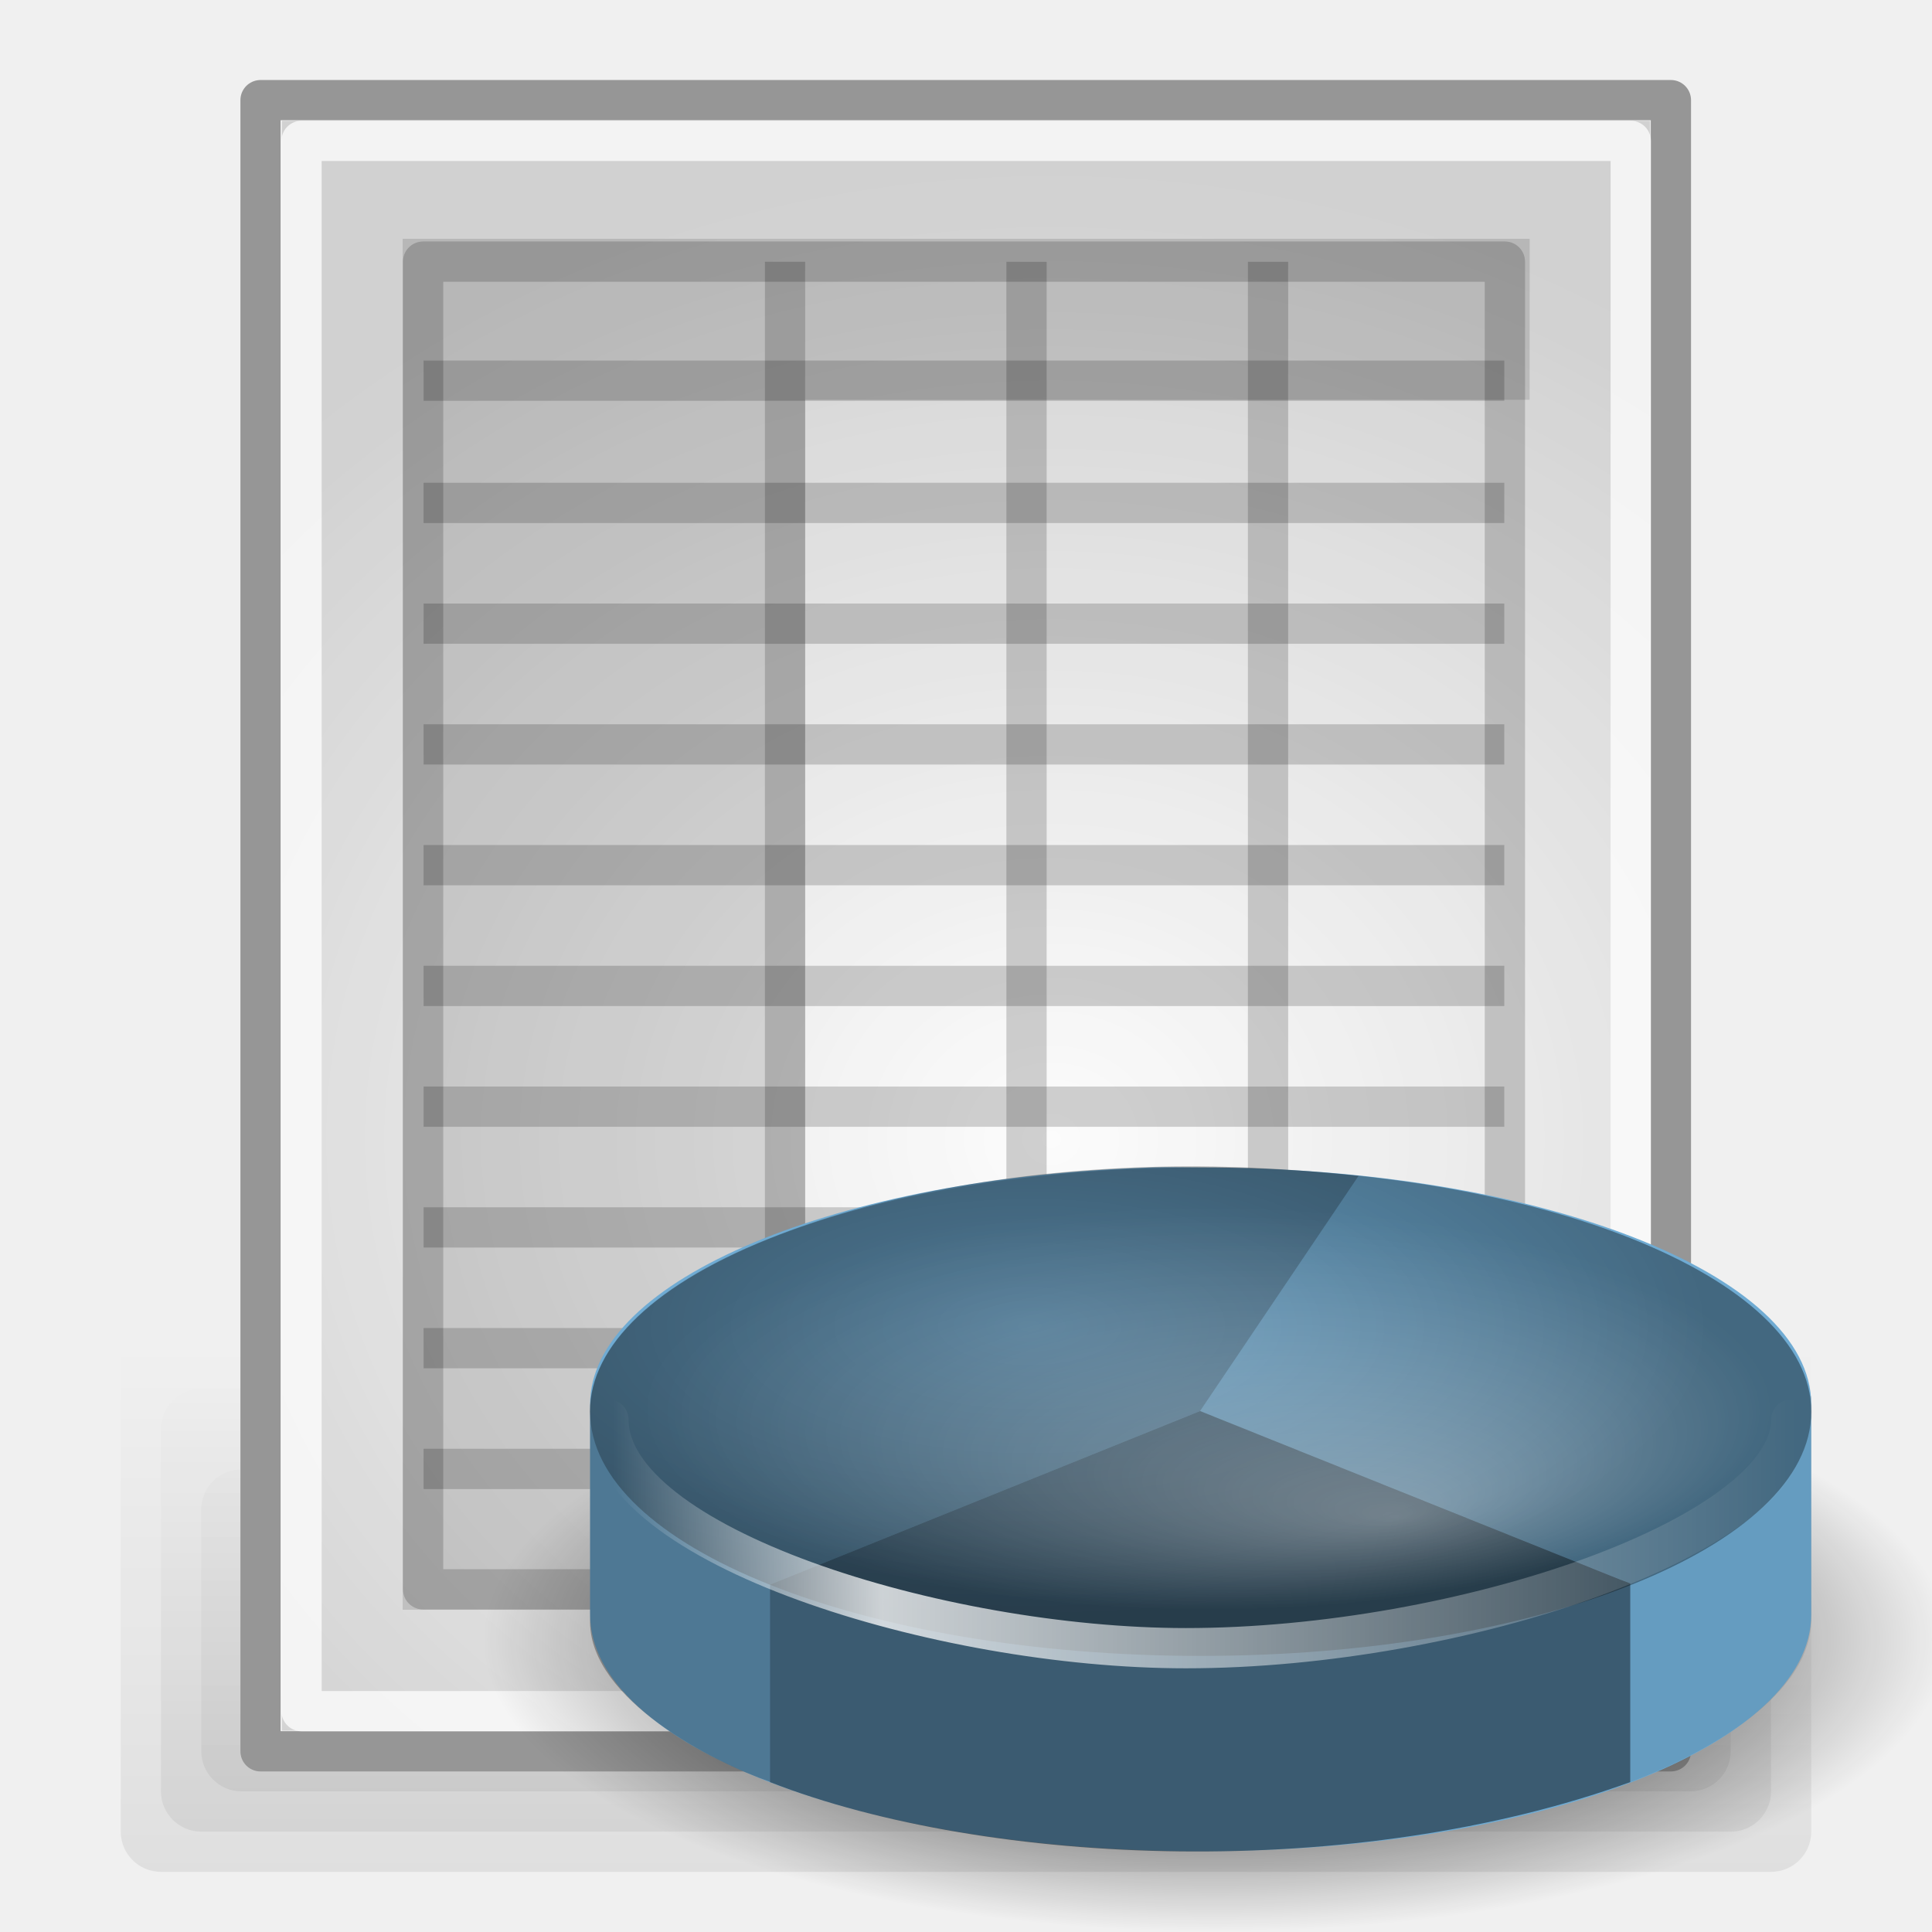
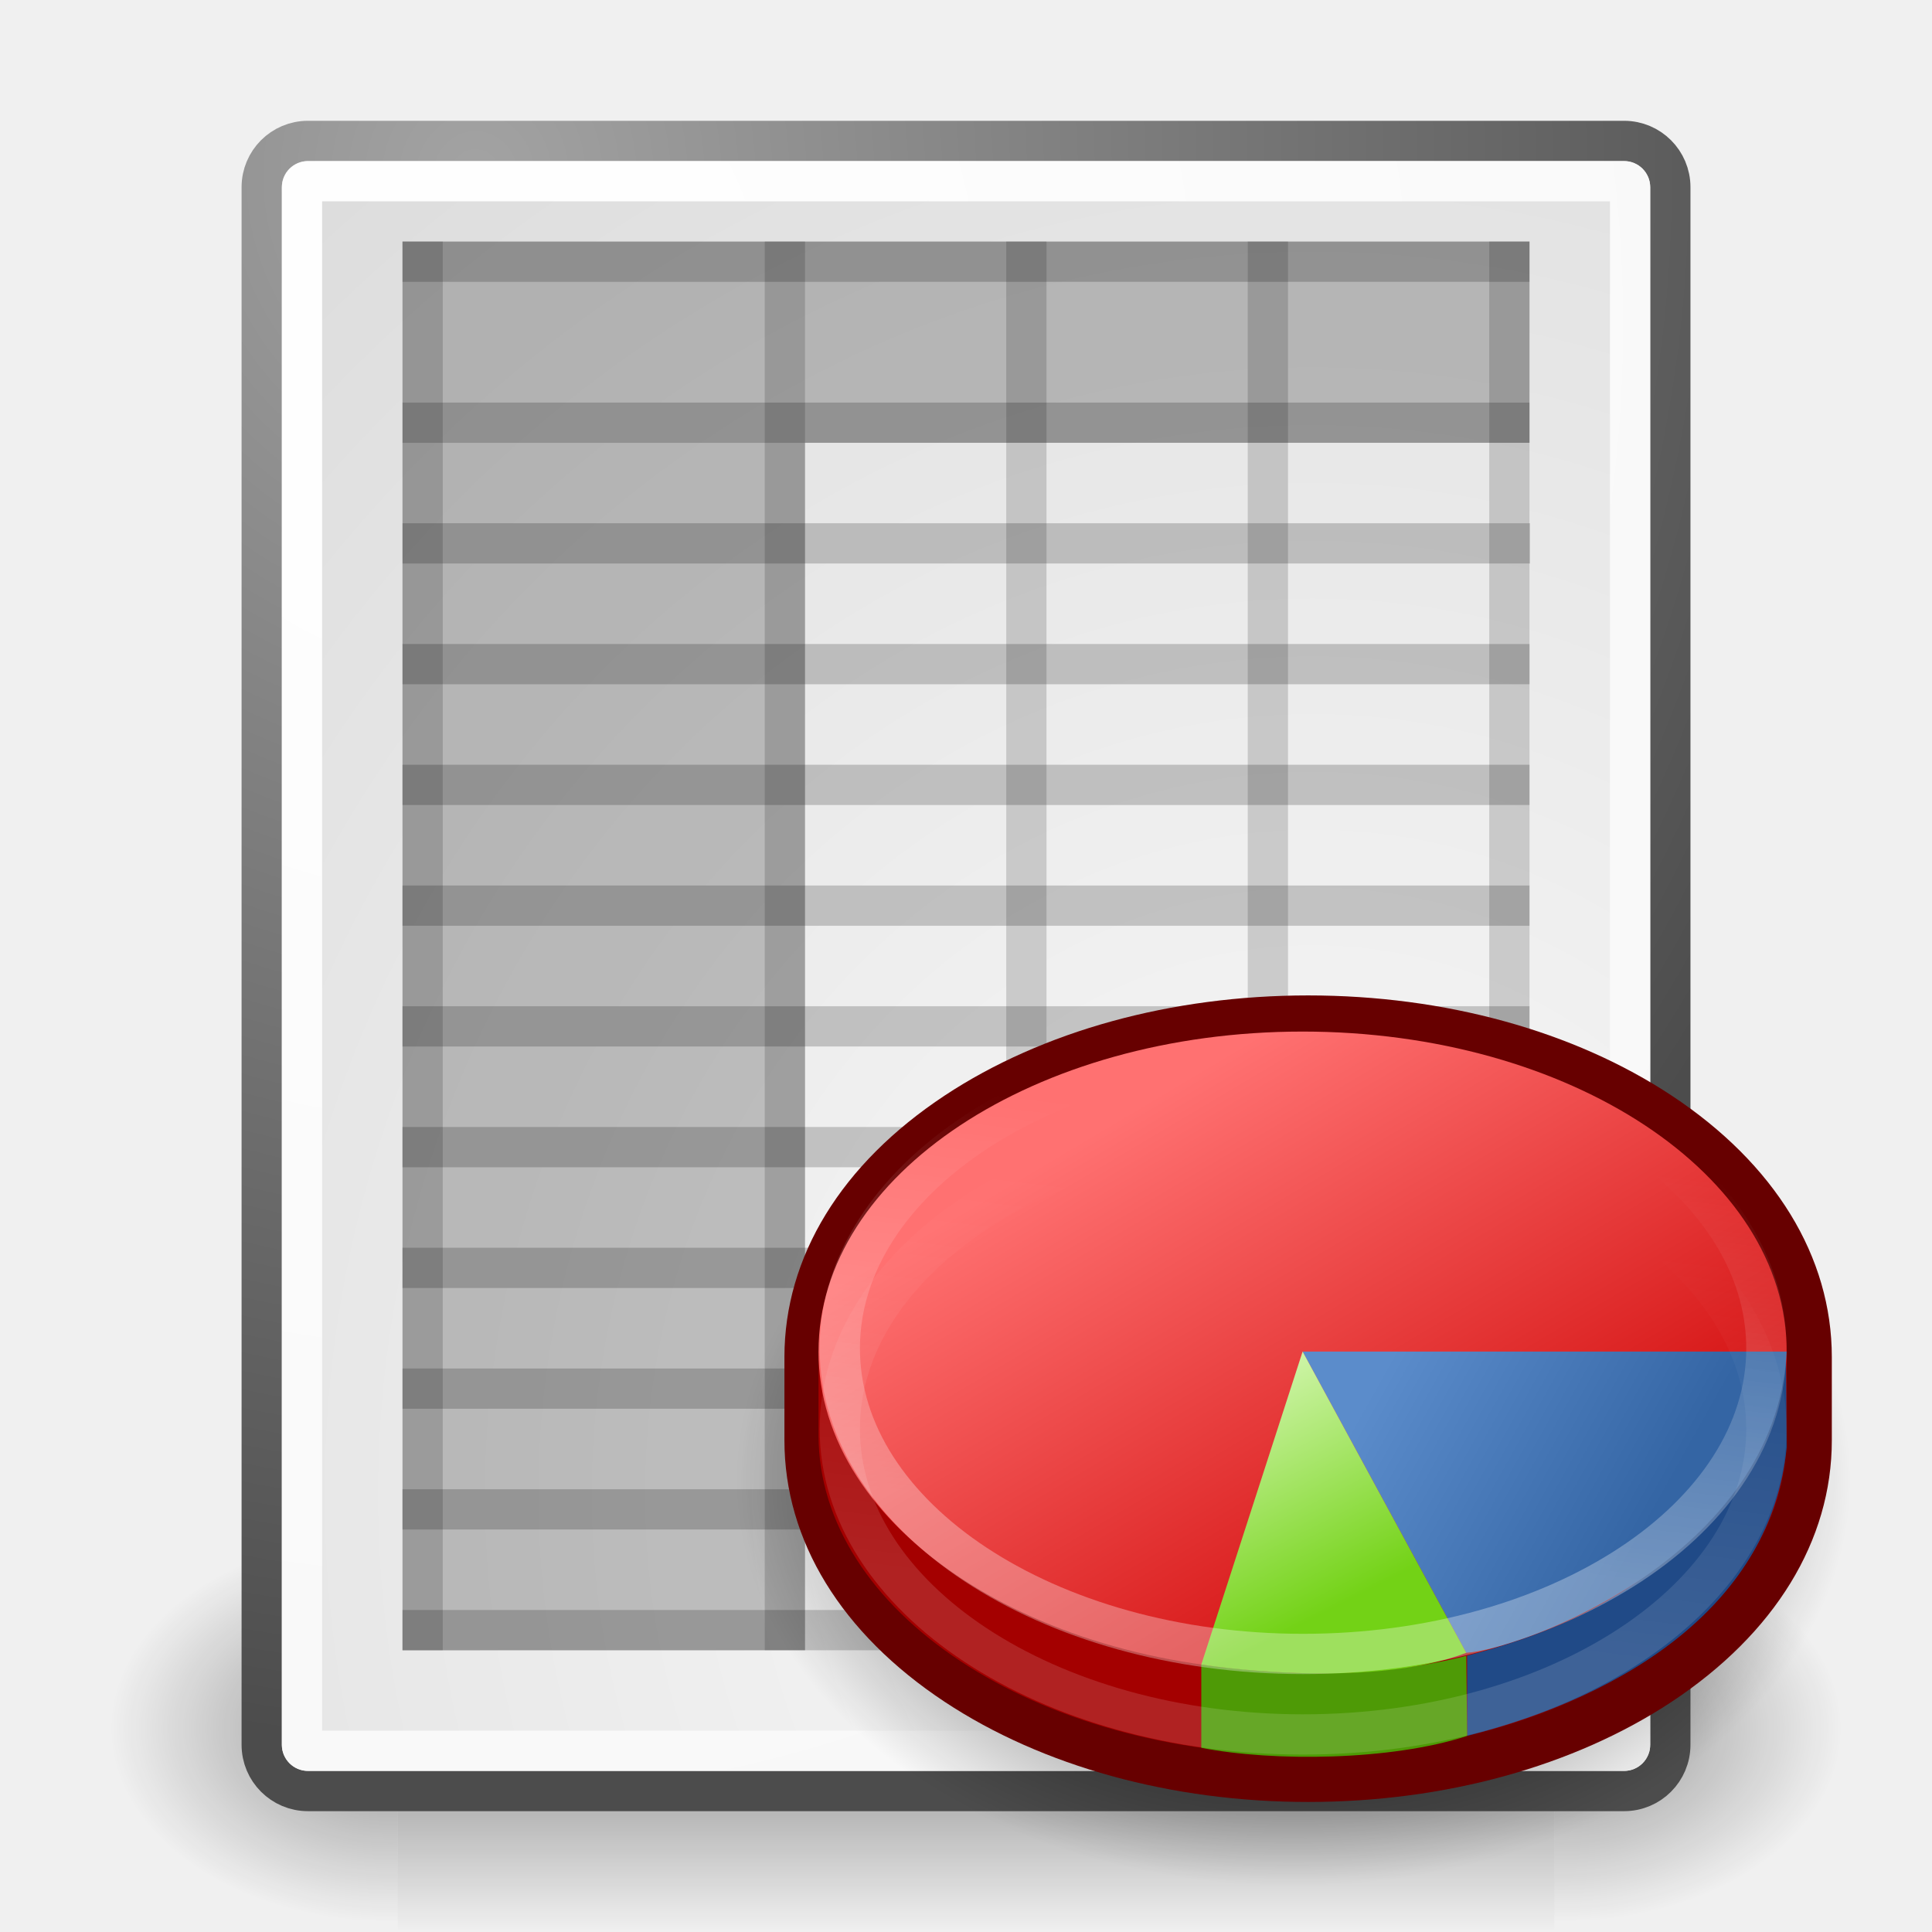
- <svg xmlns="http://www.w3.org/2000/svg" xmlns:xlink="http://www.w3.org/1999/xlink" width="48px" height="48px" id="svg1371">
-   <defs id="defs1373">
-     <linearGradient id="linearGradient2561">
-       <stop style="stop-color:#000000;stop-opacity:1;" offset="0" id="stop2563" />
-       <stop style="stop-color:#000000;stop-opacity:0;" offset="1" id="stop2565" />
+ <svg xmlns="http://www.w3.org/2000/svg" xmlns:xlink="http://www.w3.org/1999/xlink" id="svg13684" height="48px" width="48px">
+   <defs id="defs3">
+     <radialGradient xlink:href="#linearGradient5060" id="radialGradient6719" gradientUnits="userSpaceOnUse" gradientTransform="matrix(-2.774389,0,0,1.969706,112.7623,-872.8854)" cx="605.714" cy="486.648" fx="605.714" fy="486.648" r="117.143" />
+     <linearGradient id="linearGradient5060">
+       <stop style="stop-color:black;stop-opacity:1;" offset="0" id="stop5062" />
+       <stop style="stop-color:black;stop-opacity:0;" offset="1" id="stop5064" />
    </linearGradient>
-     <linearGradient id="linearGradient2258">
-       <stop style="stop-color:#000000;stop-opacity:0" offset="0" id="stop2260" />
-       <stop style="stop-color:#000000;stop-opacity:0.223" offset="1" id="stop2262" />
+     <radialGradient xlink:href="#linearGradient5060" id="radialGradient6717" gradientUnits="userSpaceOnUse" gradientTransform="matrix(2.774389,0,0,1.969706,-1891.633,-872.8854)" cx="605.714" cy="486.648" fx="605.714" fy="486.648" r="117.143" />
+     <linearGradient id="linearGradient5048">
+       <stop style="stop-color:black;stop-opacity:0;" offset="0" id="stop5050" />
+       <stop id="stop5056" offset="0.5" style="stop-color:black;stop-opacity:1;" />
+       <stop style="stop-color:black;stop-opacity:0;" offset="1" id="stop5052" />
    </linearGradient>
-     <radialGradient xlink:href="#linearGradient2561" id="radialGradient2567" cx="24.749" cy="43.227" fx="24.749" fy="43.227" r="23.6" gradientTransform="matrix(1,0,0,0.146067,1.515715e-16,36.91297)" gradientUnits="userSpaceOnUse" />
-     <radialGradient xlink:href="#linearGradient2258" id="radialGradient2205" cx="22.534" cy="24.635" fx="22.534" fy="24.635" r="17" gradientTransform="matrix(1.606193,1.757924e-16,-1.550085e-16,1.416292,-10.07254,-6.587365)" gradientUnits="userSpaceOnUse" />
-     <radialGradient gradientUnits="userSpaceOnUse" gradientTransform="matrix(1,0,0,0.146067,1.515715e-16,36.91297)" r="23.6" fy="43.227" fx="24.749" cy="43.227" cx="24.749" id="radialGradient1422" xlink:href="#linearGradient2561" />
-     <linearGradient id="linearGradient3135">
-       <stop id="stop3137" offset="0" style="stop-color:#000000;stop-opacity:1;" />
-       <stop id="stop3139" offset="1" style="stop-color:#000000;stop-opacity:0;" />
+     <linearGradient xlink:href="#linearGradient5048" id="linearGradient6715" gradientUnits="userSpaceOnUse" gradientTransform="matrix(2.774389,0,0,1.969706,-1892.179,-872.8854)" x1="302.857" y1="366.648" x2="302.857" y2="609.505" />
+     <linearGradient xlink:href="#linearGradient6687" id="linearGradient6746" gradientUnits="userSpaceOnUse" x1="-20.75" y1="29" x2="-19.5" y2="18.75" />
+     <linearGradient id="linearGradient6687">
+       <stop style="stop-color:#ffffff;stop-opacity:1;" offset="0" id="stop6689" />
+       <stop style="stop-color:#ffffff;stop-opacity:0;" offset="1" id="stop6691" />
    </linearGradient>
-     <linearGradient id="linearGradient2221">
-       <stop id="stop2223" offset="0" style="stop-color:#000000;stop-opacity:0" />
-       <stop id="stop2225" offset="1" style="stop-color:#000000;stop-opacity:0.335" />
+     <linearGradient xlink:href="#linearGradient6687" id="linearGradient6744" gradientUnits="userSpaceOnUse" x1="-20.75" y1="29" x2="-19.5" y2="18.75" />
+     <linearGradient id="linearGradient6719">
+       <stop style="stop-color:#73d216;stop-opacity:1;" offset="0" id="stop6721" />
+       <stop style="stop-color:#d5f7b3;stop-opacity:1;" offset="1" id="stop6723" />
    </linearGradient>
-     <linearGradient id="linearGradient2231">
-       <stop id="stop2233" offset="0" style="stop-color:#ffffff;stop-opacity:0.429" />
-       <stop id="stop2235" offset="1" style="stop-color:#ffffff;stop-opacity:0;" />
+     <linearGradient xlink:href="#linearGradient6719" id="linearGradient6742" gradientUnits="userSpaceOnUse" x1="-17.863" y1="30.828" x2="-20.822" y2="25.015" />
+     <linearGradient id="linearGradient6711">
+       <stop style="stop-color:#5b8ccb;stop-opacity:1;" offset="0" id="stop6713" />
+       <stop style="stop-color:#3465a4;stop-opacity:1;" offset="1" id="stop6715" />
    </linearGradient>
-     <linearGradient id="linearGradient2240">
-       <stop id="stop2242" offset="0" style="stop-color:#ffffff;stop-opacity:0;" />
-       <stop style="stop-color:#ffffff;stop-opacity:0.768;" offset="0.227" id="stop2248" />
-       <stop id="stop2244" offset="1" style="stop-color:#ffffff;stop-opacity:0;" />
+     <linearGradient xlink:href="#linearGradient6711" id="linearGradient6740" gradientUnits="userSpaceOnUse" x1="-16.387" y1="24.454" x2="-9.735" y2="28.196" />
+     <linearGradient id="linearGradient6699">
+       <stop style="stop-color:#ff7171;stop-opacity:1;" offset="0" id="stop6701" />
+       <stop style="stop-color:#cc0000;stop-opacity:1;" offset="1" id="stop6703" />
    </linearGradient>
-     <radialGradient xlink:href="#linearGradient3135" id="radialGradient1566" gradientUnits="userSpaceOnUse" gradientTransform="matrix(1,0,0,0.371134,0,25.07603)" cx="30.312" cy="39.875" fx="30.312" fy="39.875" r="18.188" />
-     <radialGradient xlink:href="#linearGradient2221" id="radialGradient1587" gradientUnits="userSpaceOnUse" gradientTransform="matrix(1.115483,-1.473742e-15,6.22242e-16,0.45951,-9.094268,15.83388)" cx="78.092" cy="21.263" fx="78.092" fy="21.263" r="22.25" />
-     <radialGradient xlink:href="#linearGradient2231" id="radialGradient1589" gradientUnits="userSpaceOnUse" gradientTransform="matrix(1,0,0,0.307692,-1.412931e-15,24.31731)" cx="30.75" cy="35.125" fx="34.551" fy="41.273" r="11.375" />
-     <linearGradient xlink:href="#linearGradient2240" id="linearGradient1591" gradientUnits="userSpaceOnUse" x1="15.243" y1="39.901" x2="44.627" y2="39.901" />
-     <linearGradient gradientUnits="userSpaceOnUse" y2="54.051" x2="5.201" y1="70.32" x1="5.201" id="linearGradient2204" xlink:href="#linearGradient2198" />
-     <radialGradient gradientUnits="userSpaceOnUse" gradientTransform="matrix(1.606193,1.757924e-16,-1.550085e-16,1.416292,-10.07254,-6.587365)" r="17" fy="24.635" fx="22.534" cy="24.635" cx="22.534" id="radialGradient2263" xlink:href="#linearGradient2258" />
-     <linearGradient id="linearGradient2198">
-       <stop id="stop2200" offset="0" style="stop-color:#000000;stop-opacity:1;" />
-       <stop id="stop2202" offset="1" style="stop-color:#000000;stop-opacity:0;" />
+     <linearGradient xlink:href="#linearGradient6699" id="linearGradient6738" gradientUnits="userSpaceOnUse" x1="-22.976" y1="18.516" x2="-14.36" y2="33.016" />
+     <linearGradient id="linearGradient4542">
+       <stop style="stop-color:#000000;stop-opacity:1;" offset="0" id="stop4544" />
+       <stop style="stop-color:#000000;stop-opacity:0;" offset="1" id="stop4546" />
    </linearGradient>
-     <linearGradient xlink:href="#linearGradient2198" id="linearGradient2296" gradientUnits="userSpaceOnUse" x1="5.201" y1="70.32" x2="5.201" y2="54.051" />
-     <linearGradient xlink:href="#linearGradient2198" id="linearGradient2298" gradientUnits="userSpaceOnUse" x1="5.201" y1="70.32" x2="5.201" y2="54.051" />
-     <linearGradient xlink:href="#linearGradient2198" id="linearGradient2300" gradientUnits="userSpaceOnUse" x1="5.201" y1="70.32" x2="5.201" y2="54.051" />
-     <radialGradient xlink:href="#linearGradient2258" id="radialGradient2302" gradientUnits="userSpaceOnUse" gradientTransform="matrix(1.606193,0,0,1.416292,-10.07254,-6.587365)" cx="22.534" cy="24.635" fx="22.534" fy="24.635" r="17" />
-     <linearGradient xlink:href="#linearGradient2198" id="linearGradient2326" gradientUnits="userSpaceOnUse" x1="5.201" y1="70.32" x2="5.201" y2="54.051" />
-     <linearGradient xlink:href="#linearGradient2198" id="linearGradient2328" gradientUnits="userSpaceOnUse" x1="5.201" y1="70.32" x2="5.201" y2="54.051" />
-     <linearGradient xlink:href="#linearGradient2198" id="linearGradient2330" gradientUnits="userSpaceOnUse" x1="5.201" y1="70.32" x2="5.201" y2="54.051" />
-     <linearGradient xlink:href="#linearGradient2198" id="linearGradient2332" gradientUnits="userSpaceOnUse" x1="5.201" y1="70.32" x2="5.201" y2="54.051" />
-     <linearGradient xlink:href="#linearGradient2198" id="linearGradient2339" gradientUnits="userSpaceOnUse" x1="5.201" y1="70.32" x2="5.201" y2="54.051" />
-     <linearGradient xlink:href="#linearGradient2198" id="linearGradient2341" gradientUnits="userSpaceOnUse" x1="5.201" y1="70.32" x2="5.201" y2="54.051" />
-     <linearGradient xlink:href="#linearGradient2198" id="linearGradient2343" gradientUnits="userSpaceOnUse" x1="5.201" y1="70.32" x2="5.201" y2="54.051" />
-     <linearGradient xlink:href="#linearGradient2198" id="linearGradient2345" gradientUnits="userSpaceOnUse" x1="5.201" y1="70.32" x2="5.201" y2="54.051" />
+     <radialGradient xlink:href="#linearGradient4542" id="radialGradient4548" cx="24.307" cy="42.078" fx="24.307" fy="42.078" r="15.822" gradientTransform="matrix(1,0,0,0.284916,-2.846681e-15,30.08928)" gradientUnits="userSpaceOnUse" />
+     <linearGradient id="linearGradient2456">
+       <stop style="stop-color:#000000;stop-opacity:1;" offset="0" id="stop2458" />
+       <stop style="stop-color:#000000;stop-opacity:0;" offset="1" id="stop2460" />
+     </linearGradient>
+     <linearGradient id="linearGradient269">
+       <stop id="stop270" offset="0" style="stop-color:#a3a3a3;stop-opacity:1;" />
+       <stop id="stop271" offset="1" style="stop-color:#4c4c4c;stop-opacity:1;" />
+     </linearGradient>
+     <radialGradient xlink:href="#linearGradient269" id="radialGradient15656" gradientUnits="userSpaceOnUse" gradientTransform="matrix(0.971646,0,0,1.034707,3.240408,0.495684)" cx="8.824" cy="3.756" fx="8.824" fy="3.756" r="37.752" />
+     <linearGradient id="linearGradient259">
+       <stop id="stop260" offset="0" style="stop-color:#fafafa;stop-opacity:1;" />
+       <stop id="stop261" offset="1" style="stop-color:#bbbbbb;stop-opacity:1;" />
+     </linearGradient>
+     <radialGradient xlink:href="#linearGradient259" id="radialGradient15658" gradientUnits="userSpaceOnUse" gradientTransform="matrix(0.963839,0,0,1.043088,-0.124825,-0.15197)" cx="33.967" cy="35.737" fx="33.967" fy="35.737" r="86.708" />
+     <linearGradient id="linearGradient15662">
+       <stop id="stop15664" offset="0" style="stop-color:#ffffff;stop-opacity:1;" />
+       <stop id="stop15666" offset="1" style="stop-color:#f8f8f8;stop-opacity:1;" />
+     </linearGradient>
+     <radialGradient xlink:href="#linearGradient15662" id="radialGradient15668" gradientUnits="userSpaceOnUse" gradientTransform="matrix(0.974777,0,0,1.034091,3.161873,0.559274)" cx="8.144" cy="7.268" fx="8.144" fy="7.268" r="38.159" />
+     <linearGradient y2="99.298" x2="118.302" y1="82.094" x1="97.241" gradientUnits="userSpaceOnUse" id="aigrd13">
+       <stop id="stop12995" style="stop-color:#E8F066" offset="0" />
+       <stop id="stop12997" style="stop-color:#949941" offset="1" />
+     </linearGradient>
+     <linearGradient y2="100.653" x2="115.517" y1="89.11" x1="90.831" gradientUnits="userSpaceOnUse" id="aigrd12">
+       <stop id="stop12988" style="stop-color:#E8F066" offset="0" />
+       <stop id="stop12990" style="stop-color:#777A34" offset="1" />
+     </linearGradient>
+     <linearGradient y2="92.612" x2="124.82" y1="75.11" x1="105.092" gradientUnits="userSpaceOnUse" id="aigrd11">
+       <stop id="stop12981" style="stop-color:#3FA6CC" offset="0" />
+       <stop id="stop12983" style="stop-color:#00687A" offset="1" />
+     </linearGradient>
+     <linearGradient y2="94.8" x2="126.111" y1="84.758" x1="107.867" gradientUnits="userSpaceOnUse" id="aigrd10">
+       <stop id="stop12974" style="stop-color:#2C7894" offset="0" />
+       <stop id="stop12976" style="stop-color:#0E3D47" offset="1" />
+     </linearGradient>
+     <linearGradient y2="95.9" x2="118.2" y1="78.108" x1="105.818" gradientUnits="userSpaceOnUse" id="aigrd9">
+       <stop id="stop12967" style="stop-color:#C1553A" offset="0" />
+       <stop id="stop12969" style="stop-color:#803926" offset="1" />
+     </linearGradient>
+     <linearGradient y2="98.883" x2="118.348" y1="81.176" x1="106.025" gradientUnits="userSpaceOnUse" id="aigrd8">
+       <stop id="stop12960" style="stop-color:#C09287" offset="0" />
+       <stop id="stop12962" style="stop-color:#803926" offset="1" />
+     </linearGradient>
+     <linearGradient xlink:href="#aigrd8" id="linearGradient1681" gradientUnits="userSpaceOnUse" x1="106.025" y1="81.176" x2="118.348" y2="98.883" />
+     <linearGradient xlink:href="#aigrd9" id="linearGradient1683" gradientUnits="userSpaceOnUse" x1="105.818" y1="78.108" x2="118.2" y2="95.9" />
+     <linearGradient xlink:href="#aigrd10" id="linearGradient1685" gradientUnits="userSpaceOnUse" x1="107.867" y1="84.758" x2="126.111" y2="94.8" />
+     <linearGradient xlink:href="#aigrd11" id="linearGradient1687" gradientUnits="userSpaceOnUse" x1="105.092" y1="75.11" x2="124.82" y2="92.612" />
+     <linearGradient xlink:href="#aigrd12" id="linearGradient1689" gradientUnits="userSpaceOnUse" x1="90.831" y1="89.11" x2="115.517" y2="100.653" />
+     <linearGradient xlink:href="#aigrd13" id="linearGradient1691" gradientUnits="userSpaceOnUse" x1="97.241" y1="82.094" x2="118.302" y2="99.298" />
+     <radialGradient xlink:href="#linearGradient2456" id="radialGradient2462" gradientTransform="scale(1.164226,0.85894)" cx="28.284" cy="47.401" fx="28.284" fy="47.401" r="13.804" gradientUnits="userSpaceOnUse" />
  </defs>
-   <g id="layer1">
-     <g style="opacity:0.5;fill:url(#linearGradient2339);fill-opacity:1" transform="translate(0,-20.49419)" id="g2193">
-       <rect style="opacity:0.172;fill:url(#linearGradient2341);fill-opacity:1;stroke:none;stroke-width:1;stroke-linecap:round;stroke-linejoin:round;stroke-miterlimit:4;stroke-dasharray:none;stroke-dashoffset:0;stroke-opacity:0.65" id="rect2189" width="42" height="14" x="3" y="53" rx="1" ry="1" />
-       <rect style="opacity:0.172;fill:url(#linearGradient2343);fill-opacity:1;stroke:none;stroke-width:1;stroke-linecap:round;stroke-linejoin:round;stroke-miterlimit:4;stroke-dasharray:none;stroke-dashoffset:0;stroke-opacity:0.65" id="rect2187" width="40" height="11" x="4" y="55" rx="1" ry="1" />
-       <rect style="opacity:0.172;fill:url(#linearGradient2345);fill-opacity:1;stroke:none;stroke-width:1;stroke-linecap:round;stroke-linejoin:round;stroke-miterlimit:4;stroke-dasharray:none;stroke-dashoffset:0;stroke-opacity:0.65" id="rect2185" width="38" height="8" x="5" y="57" rx="1" ry="1" />
+   <g id="layer1" style="display:inline">
+     <g style="display:inline" transform="matrix(2.144924e-2,0,0,2.086758e-2,43.32772,41.1536)" id="g6707">
+       <rect style="opacity:0.402;color:black;fill:url(#linearGradient6715);fill-opacity:1;fill-rule:nonzero;stroke:none;stroke-width:1;stroke-linecap:round;stroke-linejoin:miter;marker:none;marker-start:none;marker-mid:none;marker-end:none;stroke-miterlimit:4;stroke-dasharray:none;stroke-dashoffset:0;stroke-opacity:1;visibility:visible;display:inline;overflow:visible" id="rect6709" width="1339.633" height="478.357" x="-1559.252" y="-150.697" />
+       <path style="opacity:0.402;color:black;fill:url(#radialGradient6717);fill-opacity:1;fill-rule:nonzero;stroke:none;stroke-width:1;stroke-linecap:round;stroke-linejoin:miter;marker:none;marker-start:none;marker-mid:none;marker-end:none;stroke-miterlimit:4;stroke-dasharray:none;stroke-dashoffset:0;stroke-opacity:1;visibility:visible;display:inline;overflow:visible" d="M -219.619,-150.68 C -219.619,-150.68 -219.619,327.65 -219.619,327.65 C -76.745,328.551 125.781,220.481 125.781,88.454 C 125.781,-43.572 -33.655,-150.68 -219.619,-150.68 z " id="path6711" />
+       <path id="path6713" d="M -1559.252,-150.68 C -1559.252,-150.68 -1559.252,327.65 -1559.252,327.65 C -1702.127,328.551 -1904.652,220.481 -1904.652,88.454 C -1904.652,-43.572 -1745.216,-150.68 -1559.252,-150.68 z " style="opacity:0.402;color:black;fill:url(#radialGradient6719);fill-opacity:1;fill-rule:nonzero;stroke:none;stroke-width:1;stroke-linecap:round;stroke-linejoin:miter;marker:none;marker-start:none;marker-mid:none;marker-end:none;stroke-miterlimit:4;stroke-dasharray:none;stroke-dashoffset:0;stroke-opacity:1;visibility:visible;display:inline;overflow:visible" />
    </g>
-     <rect style="opacity:1;fill:#fcfcfc;fill-opacity:1;stroke:#969696;stroke-width:1;stroke-linecap:round;stroke-linejoin:round;stroke-miterlimit:4;stroke-dasharray:none;stroke-dashoffset:0;stroke-opacity:1" id="rect1379" width="35.04" height="41.023" x="6.473" y="2.488" />
+     <rect style="color:#000000;fill:url(#radialGradient15658);fill-opacity:1;fill-rule:nonzero;stroke:url(#radialGradient15656);stroke-width:1;stroke-linecap:round;stroke-linejoin:round;marker:none;marker-start:none;marker-mid:none;marker-end:none;stroke-miterlimit:4;stroke-dashoffset:0;stroke-opacity:1;visibility:visible;display:block;overflow:visible" id="rect15391" width="34.997" height="40.997" x="6.502" y="3.501" ry="1.149" rx="1.149" />
+     <rect style="color:#000000;fill:none;fill-opacity:1;fill-rule:nonzero;stroke:url(#radialGradient15668);stroke-width:1;stroke-linecap:round;stroke-linejoin:round;marker:none;marker-start:none;marker-mid:none;marker-end:none;stroke-miterlimit:4;stroke-dashoffset:0;stroke-opacity:1;visibility:visible;display:block;overflow:visible" id="rect15660" width="32.996" height="38.996" x="7.503" y="4.502" ry="0.149" rx="0.149" />
+     <path id="rect13655" d="M 10,6.002 L 10,10.966 L 10,41.002 L 20,41 L 20,11 L 38,11 L 38,6.002 L 10,6.002 z " style="color:#000000;fill:#000000;fill-opacity:0.211;fill-rule:evenodd;stroke:none;stroke-width:0.608;stroke-linecap:square;stroke-linejoin:round;marker:none;marker-start:none;marker-mid:none;marker-end:none;stroke-miterlimit:4;stroke-dashoffset:0;stroke-opacity:1;visibility:visible;display:inline;overflow:visible" />
+     <path id="path13660" d="M 37.5,10.502 L 10.5,10.502" style="fill:#000000;fill-opacity:0.158;fill-rule:evenodd;stroke:#000000;stroke-width:1px;stroke-linecap:square;stroke-linejoin:miter;stroke-opacity:0.193" />
+     <path id="path13662" d="M 37.501,16.5 L 10.499,16.5" style="fill:#000000;fill-opacity:0.158;fill-rule:evenodd;stroke:#000000;stroke-width:1px;stroke-linecap:square;stroke-linejoin:miter;stroke-opacity:0.193" />
+     <path id="path13664" d="M 37.501,22.5 L 10.499,22.5" style="fill:#000000;fill-opacity:0.158;fill-rule:evenodd;stroke:#000000;stroke-width:1px;stroke-linecap:square;stroke-linejoin:miter;stroke-opacity:0.193" />
+     <path id="path13666" d="M 37.501,28.5 L 10.499,28.5" style="fill:#000000;fill-opacity:0.158;fill-rule:evenodd;stroke:#000000;stroke-width:1px;stroke-linecap:square;stroke-linejoin:miter;stroke-opacity:0.193" />
+     <path id="path13668" d="M 37.501,34.5 L 10.5,34.5" style="fill:#000000;fill-opacity:0.158;fill-rule:evenodd;stroke:#000000;stroke-width:1px;stroke-linecap:square;stroke-linejoin:miter;stroke-opacity:0.193" />
+     <path id="path13682" d="M 37.501,40.5 L 10.499,40.5" style="fill:#000000;fill-opacity:0.158;fill-rule:evenodd;stroke:#000000;stroke-width:1px;stroke-linecap:square;stroke-linejoin:miter;stroke-opacity:0.193" />
+     <path id="path2464" d="M 37.512,13.5 L 10.5,13.5" style="fill:#000000;fill-opacity:0.158;fill-rule:evenodd;stroke:#000000;stroke-width:1px;stroke-linecap:square;stroke-linejoin:miter;stroke-opacity:0.193" />
+     <path id="path2466" d="M 37.501,19.5 L 10.499,19.5" style="fill:none;fill-opacity:0.158;fill-rule:evenodd;stroke:#000000;stroke-width:1px;stroke-linecap:square;stroke-linejoin:miter;stroke-opacity:0.193" />
+     <path id="path2468" d="M 37.501,25.5 L 10.499,25.5" style="fill:#000000;fill-opacity:0.158;fill-rule:evenodd;stroke:#000000;stroke-width:1px;stroke-linecap:square;stroke-linejoin:miter;stroke-opacity:0.193" />
+     <path id="path2470" d="M 37.501,31.5 L 10.499,31.5" style="fill:#000000;fill-opacity:0.158;fill-rule:evenodd;stroke:#000000;stroke-width:1px;stroke-linecap:square;stroke-linejoin:miter;stroke-opacity:0.193" />
+     <path id="path2472" d="M 37.501,37.5 L 10.499,37.5" style="fill:#000000;fill-opacity:0.158;fill-rule:evenodd;stroke:#000000;stroke-width:1px;stroke-linecap:square;stroke-linejoin:miter;stroke-opacity:0.193" />
+     <path style="fill:none;fill-opacity:0.75;fill-rule:evenodd;stroke:#000000;stroke-width:1px;stroke-linecap:square;stroke-linejoin:miter;stroke-opacity:0.158" d="M 37.5,6.5 L 37.5,40.5" id="path2485" />
+     <path style="fill:none;fill-opacity:0.75;fill-rule:evenodd;stroke:#000000;stroke-width:1px;stroke-linecap:square;stroke-linejoin:miter;stroke-opacity:0.158" d="M 31.5,6.5 L 31.5,40.5" id="path2487" />
+     <path style="fill:none;fill-opacity:0.75;fill-rule:evenodd;stroke:#000000;stroke-width:1px;stroke-linecap:square;stroke-linejoin:miter;stroke-opacity:0.158" d="M 25.5,6.5 L 25.5,40.5" id="path2489" />
+     <path style="fill:none;fill-opacity:0.75;fill-rule:evenodd;stroke:#000000;stroke-width:1px;stroke-linecap:square;stroke-linejoin:miter;stroke-opacity:0.158" d="M 19.5,6.5 L 19.5,40.5" id="path2491" />
+     <path style="fill:none;fill-opacity:0.75;fill-rule:evenodd;stroke:#000000;stroke-width:1px;stroke-linecap:square;stroke-linejoin:miter;stroke-opacity:0.158" d="M 10.5,6.5 L 10.5,40.5" id="path2493" />
+     <path id="path2495" d="M 37.5,6.502 L 10.499,6.502" style="fill:#000000;fill-opacity:0.158;fill-rule:evenodd;stroke:#000000;stroke-width:1px;stroke-linecap:square;stroke-linejoin:miter;stroke-opacity:0.193" />
  </g>
-   <g id="layer3">
-     <g id="g1440" style="display:inline" transform="translate(3.68e-3,-5.262957e-3)">
-       <rect style="opacity:1;fill:none;fill-opacity:1;stroke:#000000;stroke-width:1;stroke-linecap:round;stroke-linejoin:round;stroke-miterlimit:4;stroke-dasharray:none;stroke-dashoffset:0;stroke-opacity:0.176" id="rect1376" width="26.877" height="32.987" x="10.508" y="6.505" />
-       <path id="path2253" d="M 10.52,9.463 L 37.37,9.463" style="fill:none;fill-opacity:0.75;fill-rule:evenodd;stroke:#000000;stroke-width:1px;stroke-linecap:butt;stroke-linejoin:miter;stroke-opacity:0.176" />
-       <path id="path2255" d="M 10.52,12.5 L 37.37,12.5" style="fill:none;fill-opacity:0.75;fill-rule:evenodd;stroke:#000000;stroke-width:1px;stroke-linecap:butt;stroke-linejoin:miter;stroke-opacity:0.176" />
-       <path id="path2257" d="M 10.52,15.5 L 37.37,15.5" style="fill:none;fill-opacity:0.75;fill-rule:evenodd;stroke:#000000;stroke-width:1px;stroke-linecap:butt;stroke-linejoin:miter;stroke-opacity:0.176" />
-       <path id="path2259" d="M 10.52,18.5 L 37.37,18.5" style="fill:none;fill-opacity:0.75;fill-rule:evenodd;stroke:#000000;stroke-width:1px;stroke-linecap:butt;stroke-linejoin:miter;stroke-opacity:0.176" />
-       <path id="path2261" d="M 10.52,21.5 L 37.37,21.5" style="fill:none;fill-opacity:0.75;fill-rule:evenodd;stroke:#000000;stroke-width:1px;stroke-linecap:butt;stroke-linejoin:miter;stroke-opacity:0.176" />
-       <path id="path2263" d="M 10.52,24.5 L 37.37,24.5" style="fill:none;fill-opacity:0.75;fill-rule:evenodd;stroke:#000000;stroke-width:1px;stroke-linecap:butt;stroke-linejoin:miter;stroke-opacity:0.176" />
-       <path id="path2265" d="M 10.52,27.5 L 37.37,27.5" style="fill:none;fill-opacity:0.75;fill-rule:evenodd;stroke:#000000;stroke-width:1px;stroke-linecap:butt;stroke-linejoin:miter;stroke-opacity:0.176" />
-       <path id="path2267" d="M 10.52,30.5 L 37.37,30.5" style="fill:none;fill-opacity:0.75;fill-rule:evenodd;stroke:#000000;stroke-width:1px;stroke-linecap:butt;stroke-linejoin:miter;stroke-opacity:0.176" />
-       <path id="path2269" d="M 10.52,33.5 L 37.37,33.5" style="fill:none;fill-opacity:0.75;fill-rule:evenodd;stroke:#000000;stroke-width:1px;stroke-linecap:butt;stroke-linejoin:miter;stroke-opacity:0.176" />
-       <path style="fill:none;fill-opacity:0.75;fill-rule:evenodd;stroke:#000000;stroke-width:1px;stroke-linecap:butt;stroke-linejoin:miter;stroke-opacity:0.176" d="M 10.52,36.5 L 37.37,36.5" id="path2251" />
-       <path id="path2277" d="M 19.5,6.509 L 19.5,39.499" style="fill:none;fill-opacity:0.75;fill-rule:evenodd;stroke:#000000;stroke-width:1px;stroke-linecap:butt;stroke-linejoin:miter;stroke-opacity:0.176" />
-       <path id="path2279" d="M 25.5,6.51 L 25.5,39.5" style="fill:none;fill-opacity:0.75;fill-rule:evenodd;stroke:#000000;stroke-width:1px;stroke-linecap:butt;stroke-linejoin:miter;stroke-opacity:0.176" />
-       <path style="fill:none;fill-opacity:0.75;fill-rule:evenodd;stroke:#000000;stroke-width:1px;stroke-linecap:butt;stroke-linejoin:miter;stroke-opacity:0.176" d="M 31.5,6.51 L 31.5,39.5" id="path2271" />
-       <path style="opacity:1;fill:#000000;fill-opacity:0.124;stroke:none;stroke-width:1;stroke-linecap:round;stroke-linejoin:round;stroke-miterlimit:4;stroke-dasharray:none;stroke-dashoffset:0;stroke-opacity:0.176" d="M 10,5.938 L 10,9 L 10,9.938 L 10,40 L 20,40 L 20,9.938 L 38,9.938 L 38,5.938 L 10,5.938 z " id="path1456" />
-     </g>
-   </g>
-   <g id="layer2">
-     <rect style="opacity:0.766;fill:url(#radialGradient2205);fill-opacity:1;stroke:none;stroke-width:1;stroke-linecap:round;stroke-linejoin:round;stroke-miterlimit:4;stroke-dasharray:none;stroke-dashoffset:0;stroke-opacity:1" id="rect2256" width="34" height="40" x="7" y="3" />
-     <rect style="opacity:1;fill:none;fill-opacity:1;stroke:#ffffff;stroke-width:1;stroke-linecap:round;stroke-linejoin:round;stroke-miterlimit:4;stroke-dasharray:none;stroke-dashoffset:0;stroke-opacity:0.734" id="rect2254" width="33.023" height="39.013" x="7.492" y="3.5" />
-   </g>
-   <g id="layer4">
-     <path transform="matrix(1,0,0,1.074074,-0.12132,-2.083963)" d="M 48.5 39.875 A 18.188 6.75 0 1 1  12.125,39.875 A 18.188 6.75 0 1 1  48.5 39.875 z" id="path2252" style="fill:url(#radialGradient1566);fill-opacity:1;stroke:none;stroke-width:1;stroke-linecap:round;stroke-linejoin:round;stroke-miterlimit:4;stroke-dasharray:none;stroke-dashoffset:0;stroke-opacity:0.176" />
-     <g id="layer5" transform="translate(3.68e-3,-5.262957e-3)">
-       <path style="fill:#6fabd3;fill-opacity:1;stroke:none;stroke-width:1;stroke-linecap:round;stroke-linejoin:round;stroke-miterlimit:4;stroke-dasharray:none;stroke-dashoffset:0;stroke-opacity:0.176;display:inline" d="M 28.651,29.01 C 20.822,29.241 14.657,31.798 14.657,34.894 C 14.657,35.833 14.657,39.177 14.657,40.116 C 14.657,43.364 21.453,46 29.827,46 C 38.2,46 44.996,43.364 44.996,40.116 C 44.996,39.177 44.996,35.833 44.996,34.894 C 44.996,31.646 38.2,29.01 29.827,29.01 C 29.434,29.01 29.036,28.998 28.651,29.01 z " id="path1339" />
-     </g>
-   </g>
-   <g id="layer6">
-     <g id="g1578" transform="translate(3.68e-3,-5.262957e-3)">
-       <path style="opacity:1;fill:#000000;fill-opacity:0.09;stroke:none;stroke-width:1;stroke-linecap:round;stroke-linejoin:round;stroke-miterlimit:4;stroke-dasharray:none;stroke-dashoffset:0;stroke-opacity:0.176;display:inline" d="M 33.75,29.219 L 29.812,35.062 L 40.5,39.344 L 40.5,44.281 C 41.859,43.771 45,42.323 45,40.219 L 45,35.312 C 45.017,35.149 45.016,35.005 45,34.844 L 45,34.688 L 44.969,34.688 C 44.56,32.163 40.195,29.91 33.75,29.219 z " id="path1348" />
-       <path style="opacity:1;fill:#000000;fill-opacity:0.468;stroke:none;stroke-width:1;stroke-linecap:round;stroke-linejoin:round;stroke-miterlimit:4;stroke-dasharray:none;stroke-dashoffset:0;stroke-opacity:0.176;display:inline" d="M 29.812,35.062 L 19.125,39.375 L 19.125,44.281 C 24.565,46.402 33.685,46.752 40.5,44.281 L 40.5,39.406 L 40.5,39.344 L 40.25,39.25 L 29.812,35.062 z " id="path2230" />
-       <path style="opacity:1;fill:#000000;fill-opacity:0.3;stroke:none;stroke-width:1;stroke-linecap:round;stroke-linejoin:round;stroke-miterlimit:4;stroke-dasharray:none;stroke-dashoffset:0;stroke-opacity:0.176;display:inline" d="M 28.531,29 C 25.036,29.108 21.746,29.72 19.094,30.781 C 16.041,32.002 14.561,33.617 14.656,35.219 C 14.658,35.243 14.654,35.257 14.656,35.281 L 14.656,40.312 C 14.672,42.235 17.719,43.789 19.125,44.273 L 19.125,39.375 L 29.812,35.062 L 33.75,29.219 C 31.981,29.029 30.238,28.947 28.531,29 z " id="path2232" />
-       <path style="fill:url(#radialGradient1587);fill-opacity:1;stroke:none;stroke-width:1;stroke-linecap:round;stroke-linejoin:round;stroke-miterlimit:4;stroke-dasharray:none;stroke-dashoffset:0;stroke-opacity:0.176;display:inline" id="path1337" d="M 106.5 28.625 A 22.25 8.625 0 1 1  62,28.625 A 22.25 8.625 0 1 1  106.5 28.625 z" transform="matrix(0.681785,0,0,0.703521,-27.61364,14.93955)" />
-       <path style="opacity:0.788;fill:url(#radialGradient1589);fill-opacity:1;stroke:none;stroke-width:1;stroke-linecap:round;stroke-linejoin:round;stroke-miterlimit:4;stroke-dasharray:none;stroke-dashoffset:0;stroke-opacity:0.176" id="path2229" d="M 42.125 35.125 A 11.375 3.5 0 1 1  19.375,35.125 A 11.375 3.5 0 1 1  42.125 35.125 z" transform="matrix(1.230768,0,0,1.428571,-7.846136,-15.17855)" />
-       <path style="fill:none;fill-opacity:1;fill-rule:evenodd;stroke:url(#linearGradient1591);stroke-width:1px;stroke-linecap:round;stroke-linejoin:miter;stroke-opacity:1" d="M 15.112,35.274 C 15.112,38.403 23.346,40.954 29.459,40.954 C 36.303,40.954 44.501,38.153 44.501,35.274" id="path1357" />
+   <g id="layer2" style="display:inline">
+     <path style="fill:url(#radialGradient2462);fill-opacity:1;fill-rule:evenodd;stroke:none;stroke-width:1px;stroke-linecap:butt;stroke-linejoin:miter;stroke-opacity:1" id="path1693" d="M 49 40.714 A 16.071 11.857 0 1 1  16.857,40.714 A 16.071 11.857 0 1 1  49 40.714 z" transform="matrix(0.861667,0,0,0.851476,3.760476,2.091696)" />
+     <g id="g6727" transform="translate(51,9.12499)">
+       <path id="path3931" d="M -27.529,18.093 C -30.098,19.791 -31.511,22.098 -31.511,24.591 L -31.511,26.66 C -31.511,29.151 -30.098,31.458 -27.529,33.157 C -25.102,34.76 -21.895,35.644 -18.499,35.644 C -15.105,35.644 -11.898,34.76 -9.47,33.157 C -6.902,31.458 -5.489,29.152 -5.489,26.66 L -5.489,24.591 C -5.489,22.098 -6.903,19.79 -9.47,18.093 C -11.897,16.49 -15.104,15.606 -18.499,15.606 C -21.895,15.606 -25.102,16.49 -27.529,18.093 z " style="fill:#670000;fill-opacity:1;fill-rule:nonzero;stroke:none;stroke-miterlimit:4" />
+       <path id="path3933" d="M -7.024,24.454 C -8.403,21.067 -13.077,18.573 -18.637,18.573 C -24.196,18.573 -28.871,21.067 -30.249,24.454 L -30.664,24.454 L -30.664,26.524 C -30.664,30.914 -25.279,34.472 -18.637,34.472 C -11.994,34.472 -6.61,30.914 -6.61,26.524 L -6.61,24.454 L -7.024,24.454 L -7.024,24.454 z " style="fill:#a40000;fill-rule:nonzero;stroke:none;stroke-miterlimit:4" />
+       <path id="path3935" d="M -6.61,24.454 C -6.61,28.844 -11.994,32.403 -18.637,32.403 C -25.279,32.403 -30.664,28.844 -30.664,24.454 C -30.664,20.063 -25.279,16.504 -18.637,16.504 C -11.994,16.504 -6.61,20.063 -6.61,24.454 L -6.61,24.454 z " style="fill:url(#linearGradient6738);fill-opacity:1;fill-rule:nonzero;stroke:none;stroke-miterlimit:4" />
+       <path id="path3937" d="M -6.61,26.833 L -6.626,24.667 C -7.93,29.167 -10.862,31.074 -14.549,32.008 L -14.549,34.002 C -10.559,32.998 -6.987,30.713 -6.61,26.833 L -6.61,26.833 z " style="fill:#204a87;fill-rule:nonzero;stroke:none;stroke-miterlimit:4" />
+       <path id="path3939" d="M -6.61,24.454 C -6.886,29.533 -13.168,31.849 -14.572,31.938 L -18.637,24.454 L -6.611,24.454 L -6.61,24.454 z " style="fill:url(#linearGradient6740);fill-opacity:1;fill-rule:nonzero;stroke:none;stroke-miterlimit:4" />
+       <path id="path3941" d="M -21.154,34.298 L -21.154,32.229 C -18.891,32.524 -16.814,32.576 -14.572,32.015 L -14.549,34.003 C -16.429,34.619 -19.369,34.648 -21.154,34.299 L -21.154,34.298 z " style="fill:#4e9a06;fill-rule:nonzero;stroke:none;stroke-miterlimit:4" />
+       <path id="path3943" d="M -18.637,24.454 L -14.572,31.938 C -17.061,32.887 -21.154,32.229 -21.154,32.229 L -18.637,24.454 z " style="fill:url(#linearGradient6742);fill-opacity:1;fill-rule:nonzero;stroke:none;stroke-miterlimit:4" />
+       <path transform="matrix(0.979592,0,0,0.979592,-0.380102,0.497449)" d="M -6.875 24.375 A 11.75 7.75 0 1 1  -30.375,24.375 A 11.75 7.75 0 1 1  -6.875 24.375 z" id="path5959" style="opacity:0.311;color:#000000;fill:none;fill-opacity:1;fill-rule:evenodd;stroke:url(#linearGradient6744);stroke-width:1.021;stroke-linecap:butt;stroke-linejoin:miter;marker:none;marker-start:none;marker-mid:none;marker-end:none;stroke-miterlimit:4;stroke-dasharray:none;stroke-dashoffset:0;stroke-opacity:1;visibility:visible;display:block;overflow:visible" />
+       <path style="opacity:0.133;color:#000000;fill:none;fill-opacity:1;fill-rule:evenodd;stroke:url(#linearGradient6746);stroke-width:1.021;stroke-linecap:butt;stroke-linejoin:miter;marker:none;marker-start:none;marker-mid:none;marker-end:none;stroke-miterlimit:4;stroke-dasharray:none;stroke-dashoffset:0;stroke-opacity:1;visibility:visible;display:block;overflow:visible" id="path6707" d="M -6.875 24.375 A 11.75 7.75 0 1 1  -30.375,24.375 A 11.75 7.75 0 1 1  -6.875 24.375 z" transform="matrix(0.979592,0,0,0.979592,-0.380102,2.497449)" />
    </g>
  </g>
</svg>
